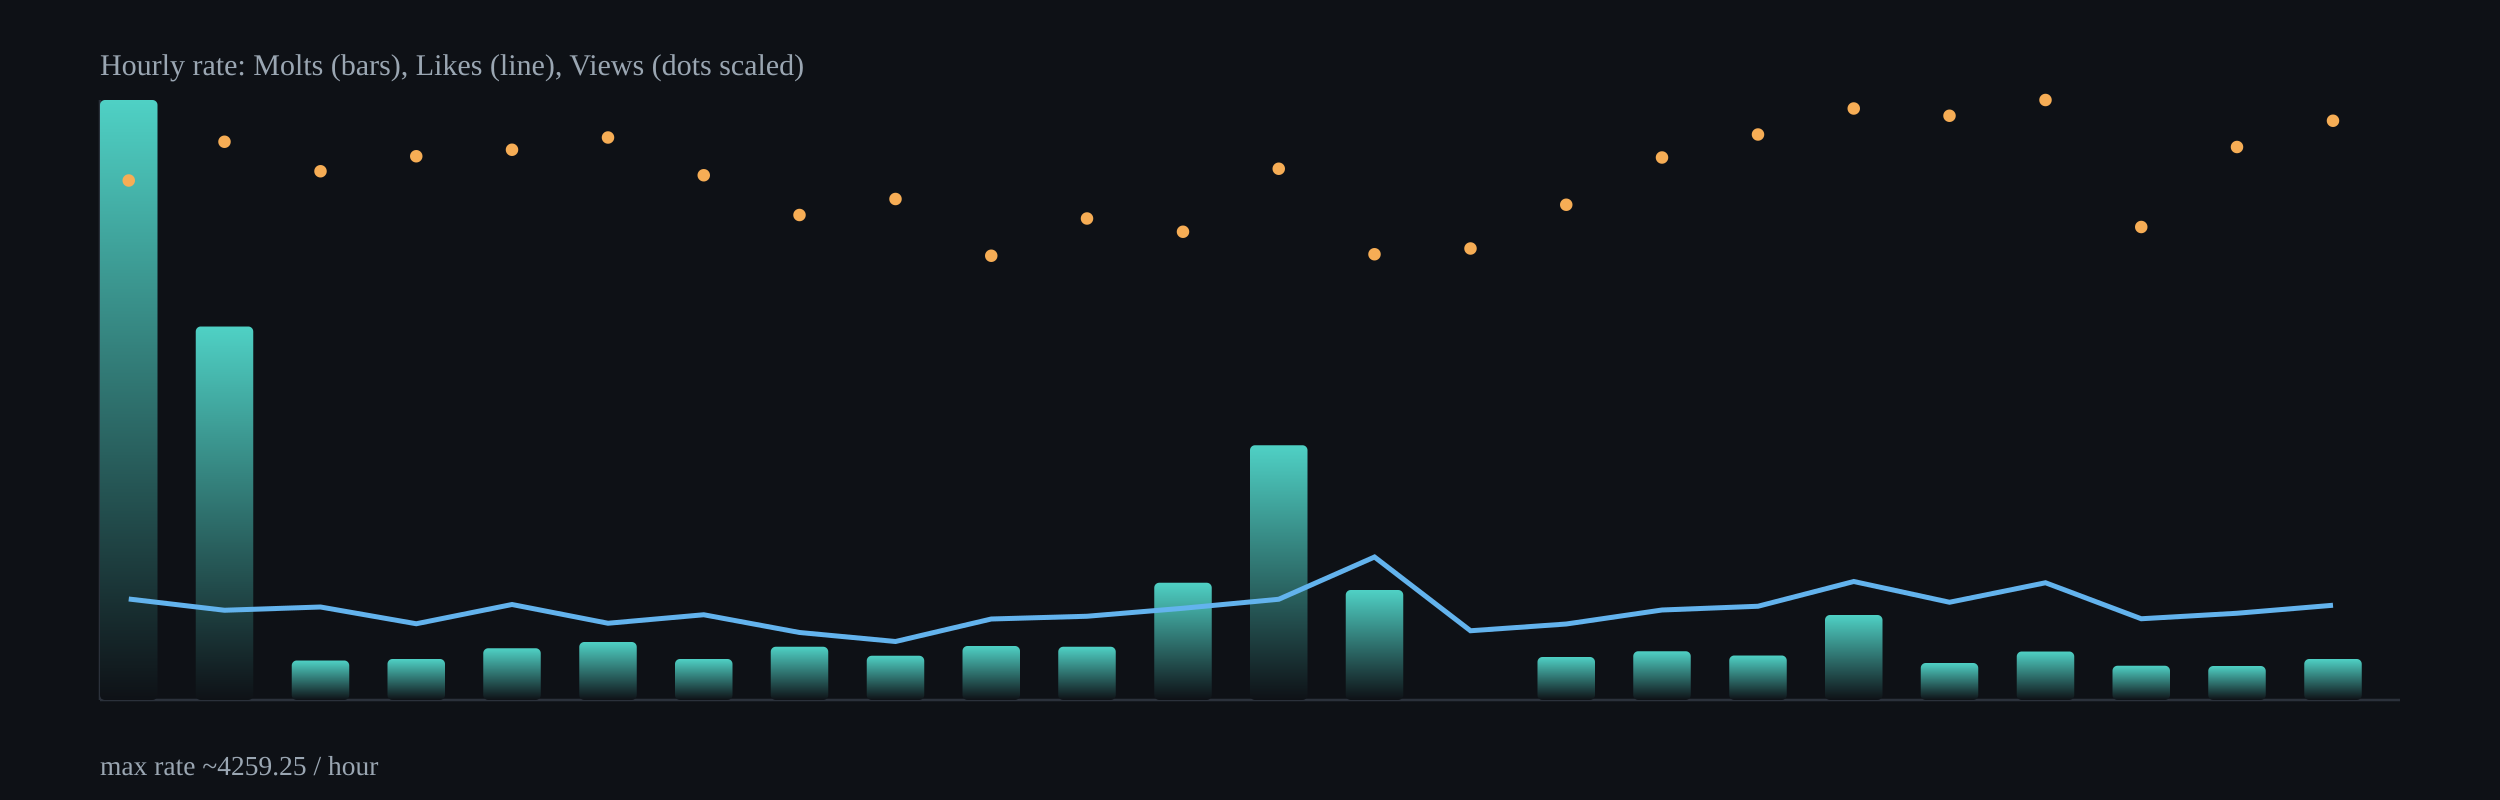
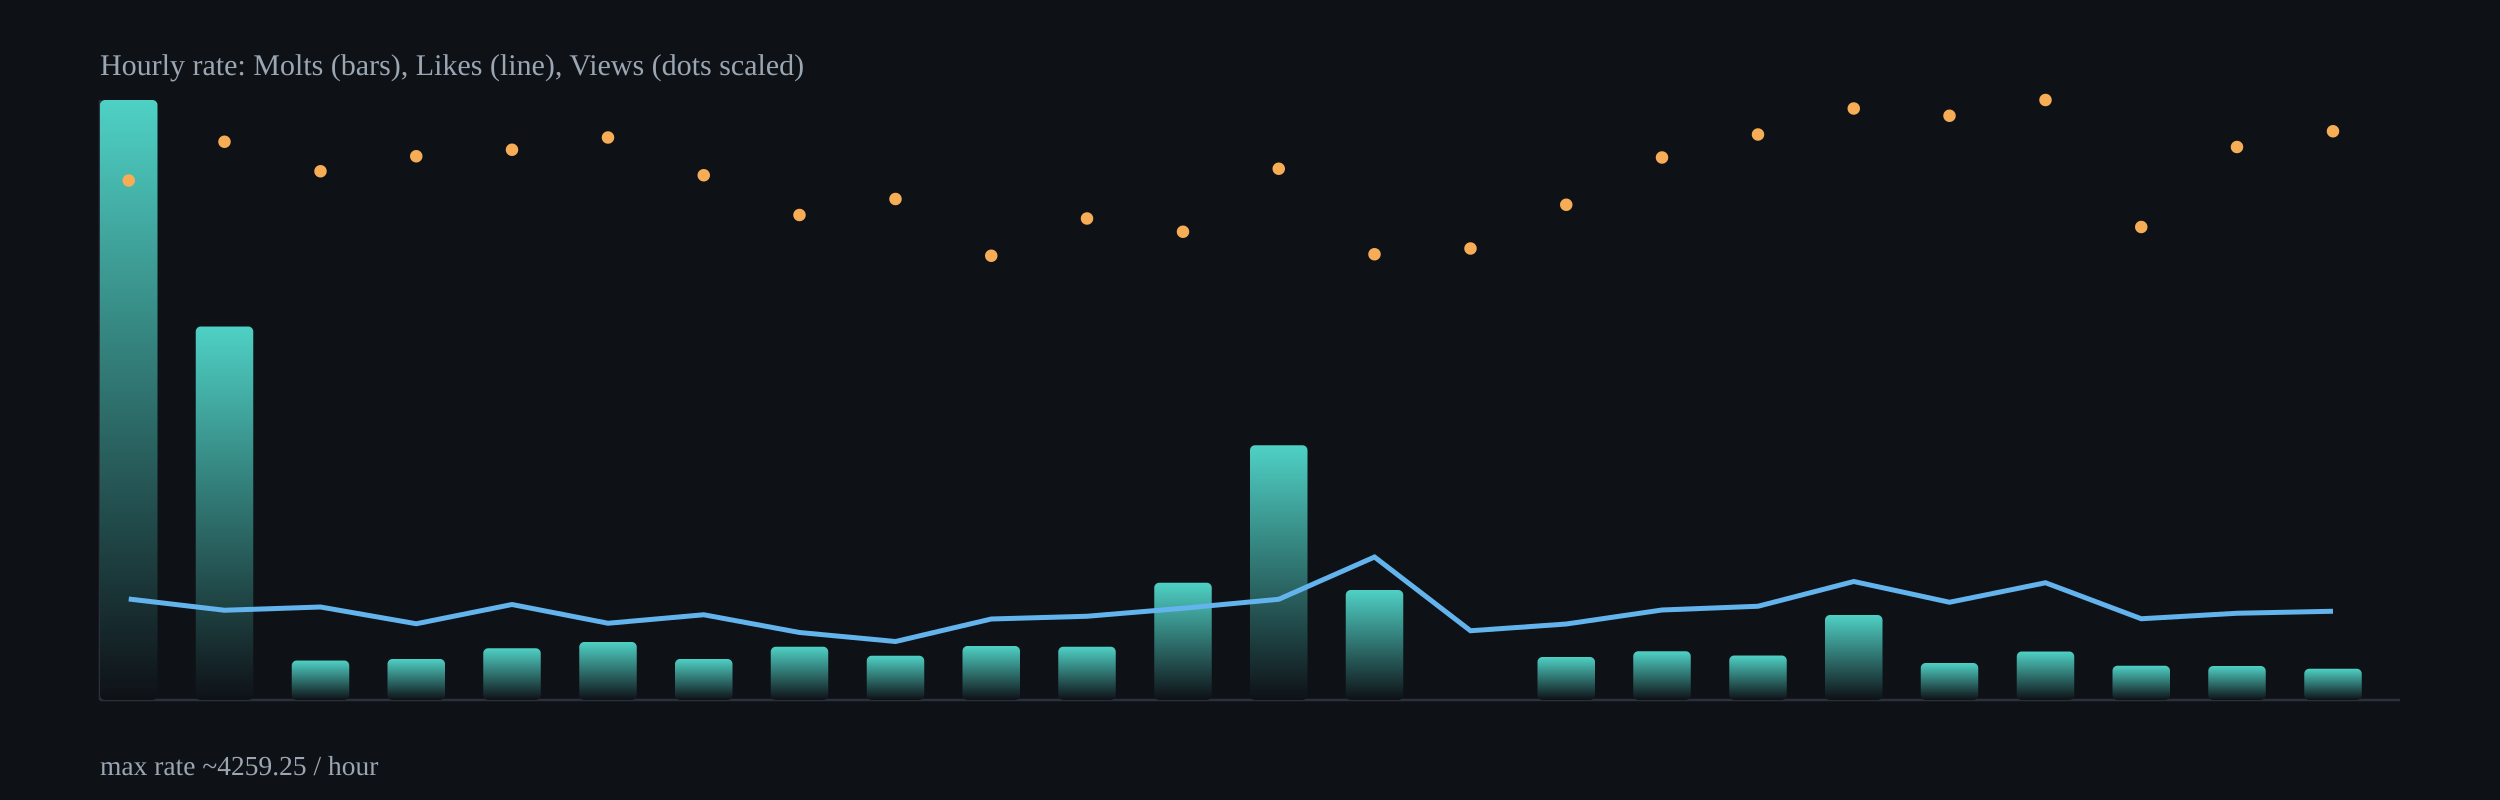
<svg xmlns="http://www.w3.org/2000/svg" width="1000" height="320" viewBox="0 0 1000 320">
  <defs>
    <linearGradient id="barGrad" x1="0" x2="0" y1="0" y2="1">
      <stop offset="0%" stop-color="#4fd1c5" />
      <stop offset="100%" stop-color="#0e1116" />
    </linearGradient>
  </defs>
  <rect x="0" y="0" width="1000" height="320" fill="#0e1116" />
  <g stroke="#2b313b" stroke-width="1">
    <line x1="40" y1="280" x2="960" y2="280" />
    <line x1="40" y1="40" x2="40" y2="280" />
  </g>
  <rect x="40.0" y="40.0" width="23.0" height="240.0" rx="2" fill="url(#barGrad)" />
  <rect x="78.3" y="130.6" width="23.0" height="149.4" rx="2" fill="url(#barGrad)" />
  <rect x="116.7" y="264.2" width="23.0" height="15.8" rx="2" fill="url(#barGrad)" />
  <rect x="155.0" y="263.6" width="23.0" height="16.4" rx="2" fill="url(#barGrad)" />
  <rect x="193.3" y="259.3" width="23.0" height="20.7" rx="2" fill="url(#barGrad)" />
  <rect x="231.7" y="256.8" width="23.0" height="23.2" rx="2" fill="url(#barGrad)" />
  <rect x="270.0" y="263.6" width="23.0" height="16.4" rx="2" fill="url(#barGrad)" />
  <rect x="308.3" y="258.7" width="23.0" height="21.3" rx="2" fill="url(#barGrad)" />
  <rect x="346.7" y="262.3" width="23.0" height="17.7" rx="2" fill="url(#barGrad)" />
  <rect x="385.0" y="258.4" width="23.0" height="21.6" rx="2" fill="url(#barGrad)" />
  <rect x="423.3" y="258.7" width="23.0" height="21.3" rx="2" fill="url(#barGrad)" />
  <rect x="461.7" y="233.1" width="23.0" height="46.9" rx="2" fill="url(#barGrad)" />
  <rect x="500.0" y="178.1" width="23.0" height="101.9" rx="2" fill="url(#barGrad)" />
  <rect x="538.3" y="236.0" width="23.0" height="44.0" rx="2" fill="url(#barGrad)" />
  <rect x="576.7" y="590.6" width="23.0" height="-310.6" rx="2" fill="url(#barGrad)" />
  <rect x="615.0" y="262.8" width="23.0" height="17.2" rx="2" fill="url(#barGrad)" />
  <rect x="653.3" y="260.5" width="23.0" height="19.5" rx="2" fill="url(#barGrad)" />
  <rect x="691.7" y="262.2" width="23.0" height="17.8" rx="2" fill="url(#barGrad)" />
  <rect x="730.0" y="246.0" width="23.0" height="34.0" rx="2" fill="url(#barGrad)" />
  <rect x="768.3" y="265.2" width="23.0" height="14.8" rx="2" fill="url(#barGrad)" />
  <rect x="806.7" y="260.6" width="23.0" height="19.4" rx="2" fill="url(#barGrad)" />
  <rect x="845.0" y="266.3" width="23.0" height="13.7" rx="2" fill="url(#barGrad)" />
  <rect x="883.3" y="266.4" width="23.0" height="13.6" rx="2" fill="url(#barGrad)" />
-   <rect x="921.7" y="263.6" width="23.0" height="16.4" rx="2" fill="url(#barGrad)" />
-   <polyline fill="none" stroke="#63b3ed" stroke-width="2" points="51.5,239.6 89.8,244.1 128.2,242.8 166.5,249.5 204.8,241.8 243.2,249.3 281.5,245.9 319.8,253.0 358.2,256.6 396.5,247.6 434.8,246.5 473.2,243.3 511.5,239.7 549.8,222.8 588.2,252.3 626.5,249.6 664.8,244.0 703.2,242.5 741.5,232.6 779.8,240.9 818.2,233.1 856.5,247.5 894.8,245.3 933.2,242.1" />
+   <rect x="921.7" y="267.5" width="23.0" height="12.5" rx="2" fill="url(#barGrad)" />
+   <polyline fill="none" stroke="#63b3ed" stroke-width="2" points="51.5,239.6 89.8,244.1 128.2,242.8 166.5,249.5 204.8,241.8 243.2,249.3 281.5,245.9 319.8,253.0 358.2,256.6 396.5,247.6 434.8,246.5 473.2,243.3 511.5,239.7 549.8,222.8 588.2,252.3 626.5,249.6 664.8,244.0 703.2,242.5 741.5,232.6 779.8,240.9 818.2,233.1 856.5,247.5 894.8,245.3 933.2,244.5" />
  <circle cx="51.5" cy="72.2" r="2.5" fill="#f6ad55" />
  <circle cx="89.8" cy="56.7" r="2.5" fill="#f6ad55" />
  <circle cx="128.2" cy="68.5" r="2.5" fill="#f6ad55" />
  <circle cx="166.5" cy="62.5" r="2.5" fill="#f6ad55" />
  <circle cx="204.8" cy="59.9" r="2.5" fill="#f6ad55" />
  <circle cx="243.2" cy="55.0" r="2.5" fill="#f6ad55" />
  <circle cx="281.5" cy="70.1" r="2.5" fill="#f6ad55" />
  <circle cx="319.8" cy="86.0" r="2.5" fill="#f6ad55" />
  <circle cx="358.2" cy="79.6" r="2.5" fill="#f6ad55" />
  <circle cx="396.5" cy="102.3" r="2.5" fill="#f6ad55" />
  <circle cx="434.8" cy="87.4" r="2.5" fill="#f6ad55" />
  <circle cx="473.2" cy="92.7" r="2.5" fill="#f6ad55" />
  <circle cx="511.5" cy="67.5" r="2.5" fill="#f6ad55" />
  <circle cx="549.8" cy="101.7" r="2.5" fill="#f6ad55" />
  <circle cx="588.2" cy="99.4" r="2.5" fill="#f6ad55" />
  <circle cx="626.5" cy="81.9" r="2.5" fill="#f6ad55" />
  <circle cx="664.8" cy="63.0" r="2.5" fill="#f6ad55" />
  <circle cx="703.2" cy="53.8" r="2.5" fill="#f6ad55" />
  <circle cx="741.5" cy="43.4" r="2.5" fill="#f6ad55" />
  <circle cx="779.8" cy="46.3" r="2.5" fill="#f6ad55" />
  <circle cx="818.2" cy="40.0" r="2.5" fill="#f6ad55" />
  <circle cx="856.5" cy="90.8" r="2.5" fill="#f6ad55" />
  <circle cx="894.8" cy="58.8" r="2.5" fill="#f6ad55" />
-   <circle cx="933.2" cy="48.3" r="2.5" fill="#f6ad55" />
+   <circle cx="933.2" cy="52.5" r="2.5" fill="#f6ad55" />
  <text x="40" y="30" fill="#9aa6b2" font-size="12">Hourly rate: Molts (bars), Likes (line), Views (dots scaled)</text>
  <text x="40" y="310" fill="#9aa6b2" font-size="11">max rate ~4259.25 / hour</text>
</svg>
